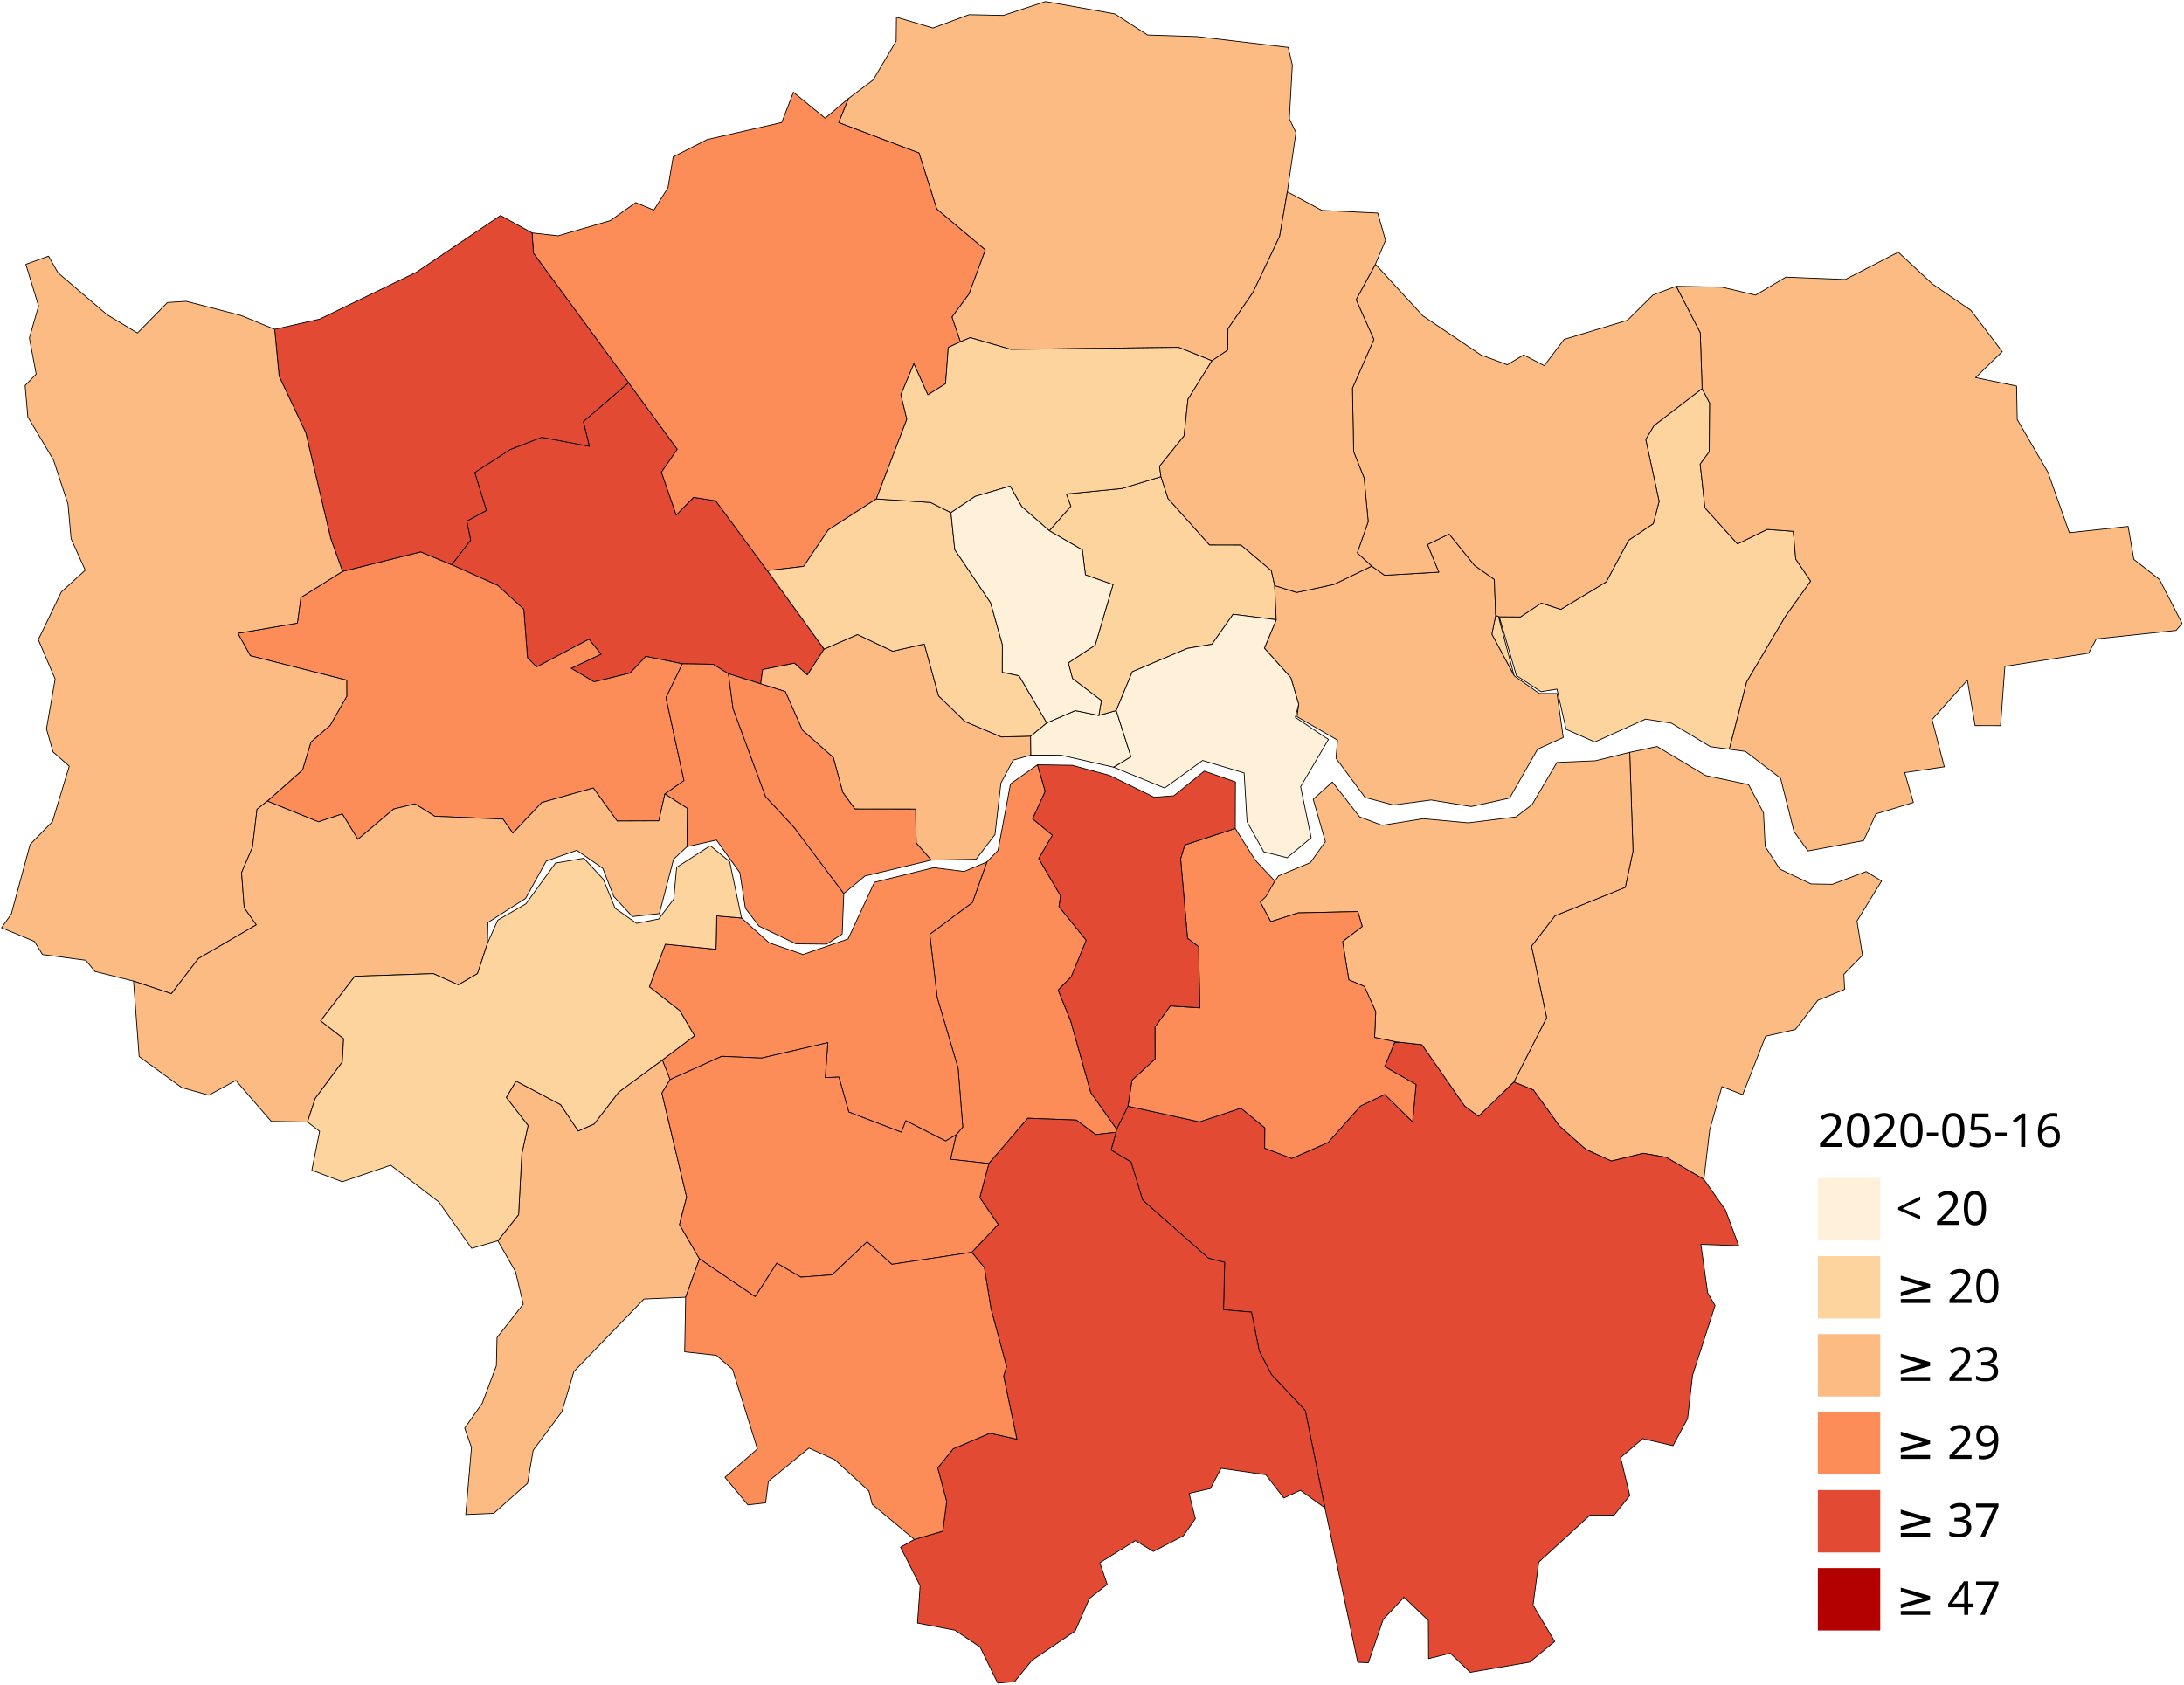
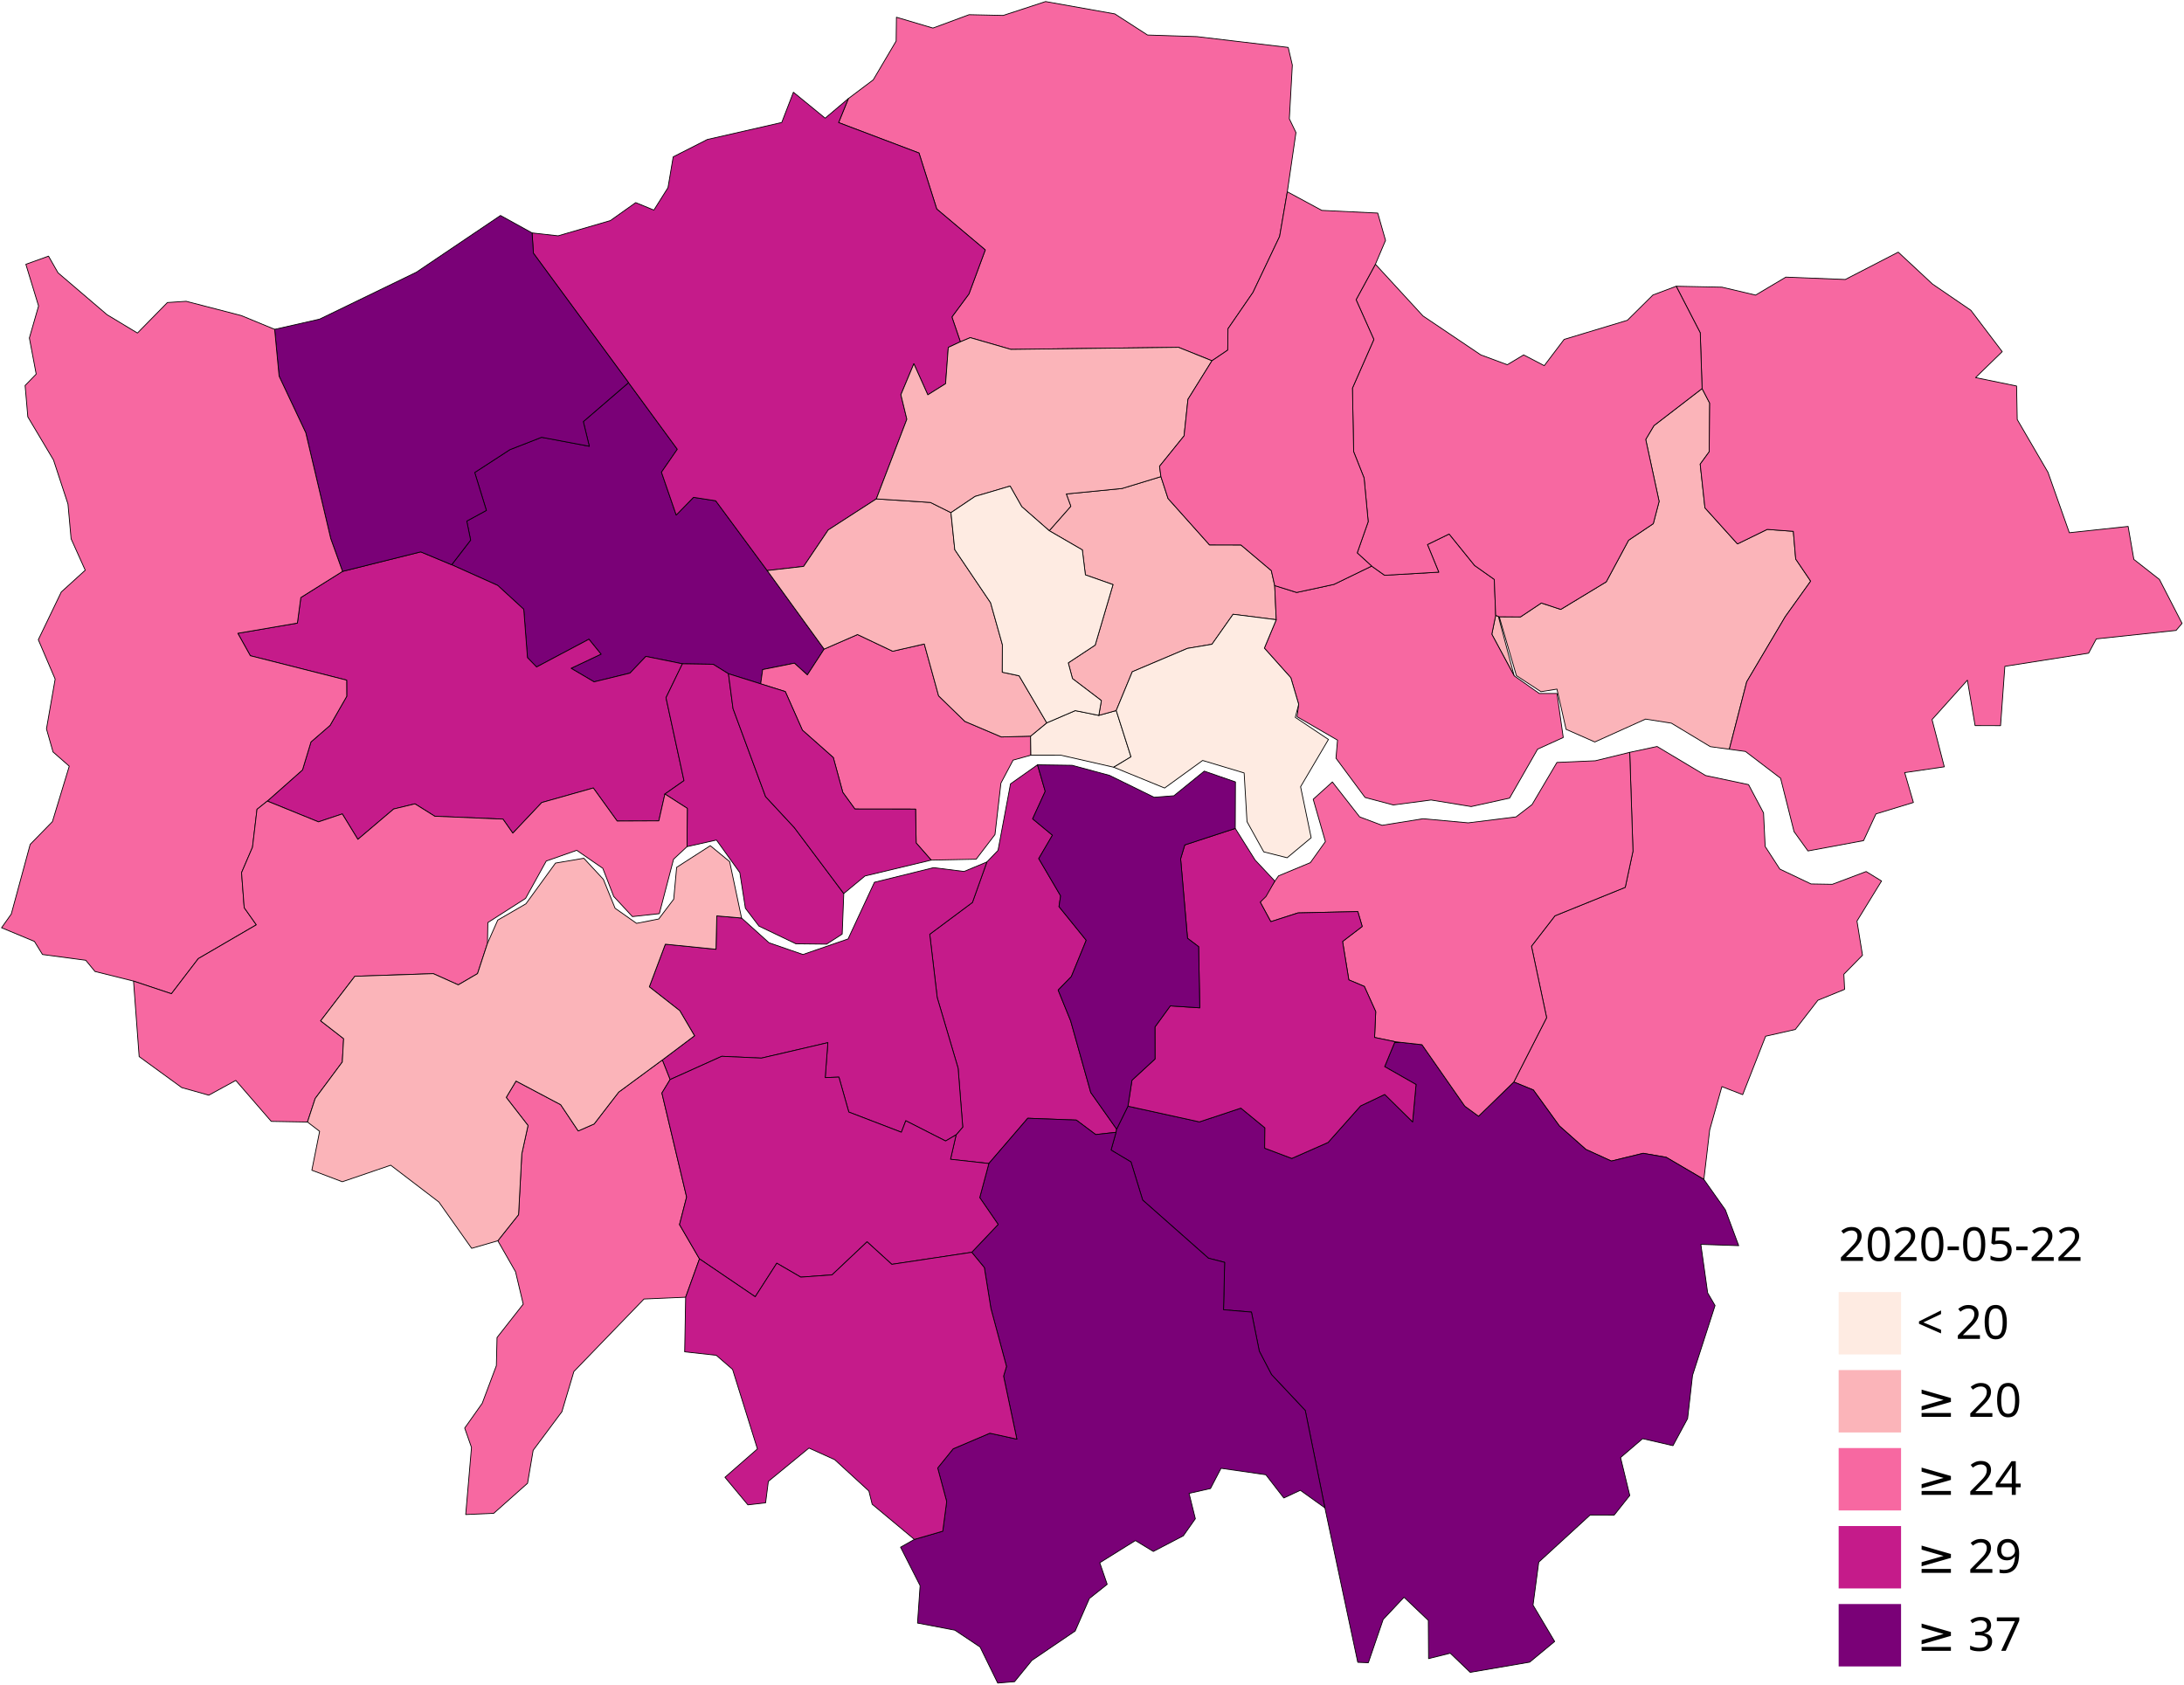
<svg xmlns="http://www.w3.org/2000/svg" version="1.1" baseProfile="tiny" width="1400" height="1080" stroke-linecap="round" stroke-linejoin="round">
-   <g id="g1003" transform="translate(1145.275,-14.7215)">
-     <g id="g979">
-       <path fill="#fdd49e" d="M20 820H60V860H20z" />
-       <path fill="#fdbb84" d="M20 870H60V910H20z" />
-       <path fill="#fc8d59" d="M20 920H60V960H20z" />
-       <path fill="#e34a33" d="M20 970H60V1010H20z" />
-       <path fill="#fef0d9" d="M20 770H60V810H20z" />
-       <path fill="#b30000" d="M20 1020H60V1060H20z" />
+   <g id="g1003" transform="translate(1378.626,-817.6673)">
+     <g id="Text" font-size="30" font-family="Verdana" fill="#000">
+       <text x="-200" y="1626">
+         <tspan x="-200" y="1626">2020-05-22</tspan>
+       </text>
+       <text x="-150" y="1676">
+         <tspan x="-150" y="1676">&lt; 20</tspan>
+       </text>
+       <text x="-150" y="1726">
+         <tspan x="-150" y="1726">≥ 20</tspan>
+       </text>
+       <text x="-150" y="1776">
+         <tspan x="-150" y="1776">≥ 24</tspan>
+       </text>
+       <text x="-150" y="1826">
+         <tspan x="-150" y="1826">≥ 29</tspan>
+       </text>
+       <text x="-150" y="1876">
+         <tspan x="-150" y="1876">≥ 37</tspan>
+       </text>
    </g>
-     <g id="g971" font-size="30px" font-family="Verdana" fill="#000">
-       <text id="text907" y="1050" x="70" xml:space="preserve">
-         <tspan y="1050" x="70" id="tspan905">≥ 47</tspan>
-       </text>
-       <text xml:space="preserve" x="70" y="1000" id="text921">
-         <tspan id="tspan919" x="70" y="1000">≥ 37</tspan>
-       </text>
-       <text id="text925" y="950" x="70" xml:space="preserve">
-         <tspan y="950" x="70" id="tspan923">≥ 29</tspan>
-       </text>
-       <text xml:space="preserve" x="70" y="900" id="text929">
-         <tspan id="tspan927" x="70" y="900">≥ 23</tspan>
-       </text>
-       <text id="text933" y="850" x="70" xml:space="preserve">
-         <tspan y="850" x="70" id="tspan931">≥ 20</tspan>
-       </text>
-       <text xml:space="preserve" x="70" y="800" id="text937">
-         <tspan id="tspan935" x="70" y="800">&lt; 20</tspan>
-       </text>
-       <text id="text941" y="750" x="20" xml:space="preserve">
-         <tspan y="750" x="20" id="tspan939">2020-05-16</tspan>
-       </text>
+     <g id="legend-boxes">
+       <path d="m -200 1646 h 40 v 40 h -40 z" fill="#feebe2" />
+       <path d="m -200 1696 h 40 v 40 h -40 z" fill="#fbb4b9" />
+       <path d="m -200 1746 h 40 v 40 h -40 z" fill="#f768a1" />
+       <path d="m -200 1796 h 40 v 40 h -40 z" fill="#c51b8a" />
+       <path d="m -200 1846 h 40 v 40 h -40 z" fill="#7a0177" />
    </g>
  </g>
  <g id="layer" stroke="#000" stroke-width=".5">
-     <path d="M 491.81 365.79 528.29 416.136 517.533 432.682 509.221 425.157 488.88 429.254 487.62 438.405 466.952 431.947 457.142 425.863 437.446 425.555 414.047 420.808 403.812 431.519 380.834 437.13 366.072 428.443 385.276 419.377 377.509 409.805 343.963 427.603 338.123 421.616 335.737 390.626 319.032 375.298 289.531 362.062 301.685 346.267 299.207 334.068 311.785 327.224 304.3 302.916 326.829 288.28 347.182 280.336 377.752 286.089 373.92 270.289 402.913 245.319 434.18 288.01 424.021 302.73 433.48 330.185 444.566 318.829 458.771 321.028 491.81 365.79 Z" fill="#e34a33" />
-     <path d="M 825.776 30.396 828.418 41.733 826.499 76.164 830.74 84.978 825.209 122.946 820.27 151.573 803.189 187.472 787.175 210.76 787.002 224.445 776.888 231.286 755.462 222.673 648.056 224.001 621.938 216.465 615.61 219.123 610.189 203.204 621.117 188.444 631.581 160.214 600.476 134.01 589.099 98.097 537.565 78.591 543.829 63.184 559.756 51.196 574.447 26.315 574.636 11.05 598.036 17.991 621.218 9.419 643.082 9.9 670.261 1 714.639 8.915 735.604 22.462 767.295 23.477 825.776 30.396 Z" fill="#fdbb84" />
-     <path d="M 715.804 723.889 715.403 725.912 702.352 727.352 689.937 718.072 658.842 716.886 633.878 745.917 609.306 743.192 612.913 727.499 617.144 722.566 614.169 684.807 600.779 639.551 595.994 598.929 623.345 578.55 632.624 552.592 639.758 545.156 647.763 502.525 665.068 490.301 670.011 507.321 661.949 524.947 674.636 535.457 665.86 550.426 679.868 574.306 678.838 581.212 696.301 602.807 686.761 626.076 678.308 634.734 686.311 654.423 699.214 700.409 715.804 723.889 Z" fill="#fc8d59" />
-     <path d="M 612.913 727.499 606.161 731.478 580.641 718.505 577.797 725.865 544.095 712.921 537.764 690.522 528.981 690.844 530.676 668.433 488.101 678.342 462.686 677.181 429.531 692.109 424.55 679.552 445.197 664.023 435.758 647.946 416.229 632.652 426.499 605.304 458.976 608.564 459.456 587.167 475.362 588.536 492.964 604.388 514.72 611.921 543.643 601.936 560.533 565.616 598.498 556.235 617.973 558.695 632.624 552.592 623.345 578.55 595.994 598.929 600.779 639.551 614.169 684.807 617.144 722.566 612.913 727.499 Z" fill="#fc8d59" />
-     <path d="M 660.636 471.935 660.814 484.134 649.421 487.312 641.61 502.075 637.819 535.003 625.745 550.826 596.93 551.411 587.288 540.425 586.92 518.72 548.025 518.676 540.258 507.989 534.17 485.667 514.353 468.104 503.395 443.366 487.62 438.405 488.88 429.254 509.221 425.157 517.533 432.682 528.29 416.136 549.685 406.805 572.235 417.496 592.496 412.862 601.669 446.097 618.507 462.491 641.934 472.451 660.636 471.935 Z" fill="#fdbb84" />
-     <path d="M 1181.964 624.581 1182.441 634.279 1165.321 641.262 1150.836 659.995 1131.814 664.311 1117.111 701.783 1103.776 696.616 1095.961 724.373 1092.222 756.112 1068.103 741.943 1053.328 739.365 1032.943 744.342 1016.593 736.891 999.597 721.828 982.918 698.788 970.386 693.652 991.424 652.41 981.71 606.594 996.769 587.11 1041.82 568.87 1046.782 545.669 1044.691 482.324 1062.23 478.571 1093.359 497.193 1120.869 503.015 1130.477 521.131 1131.517 542.662 1140.913 557.158 1160.91 566.688 1174.565 566.922 1196.245 558.741 1206.121 564.807 1190.366 590.479 1193.912 612.396 1181.964 624.581 Z" fill="#fdbb84" />
-     <path d="M 704.36 458.633 715.538 455.502 725.001 485.19 713.915 491.857 680.028 484.148 660.814 484.134 660.636 471.935 671.003 463.407 689.238 455.574 704.36 458.633 Z" fill="#fef0d9" />
-     <path d="M 1108.549 480.323 1096.357 478.673 1071.421 463.619 1054.852 461.009 1022.315 475.676 1003.903 467.565 998.043 441.786 987.784 443.427 972.044 433.11 961.067 395.406 974.646 395.516 988.034 386.588 1000.482 390.685 1029.649 373.009 1043.975 346.332 1059.801 335.713 1063.539 321.446 1054.951 281.729 1060.222 272.857 1091.081 249.099 1095.97 258.495 1095.633 289.65 1089.867 297.551 1092.919 325.594 1113.761 348.696 1132.846 339.389 1149.568 340.627 1151.093 358.413 1160.684 372.562 1144.404 395.324 1119.691 437.082 1108.549 480.323 Z M 970.619 433.258 956.297 406.608 958.769 394.503 960.493 395.181 970.619 433.258 Z" fill="#fdd49e" />
-     <path d="M 543.829 63.184 537.565 78.591 589.099 98.097 600.476 134.01 631.581 160.214 621.117 188.444 610.189 203.204 615.61 219.123 607.88 222.714 606.149 245.975 594.75 253.125 585.805 233.184 577.499 253.044 581.319 268.771 561.759 319.832 530.915 339.745 515.158 363.108 491.81 365.79 458.771 321.028 444.566 318.829 433.48 330.185 424.021 302.73 434.18 288.01 402.913 245.319 341.945 162.348 341.069 149.312 357.764 151.183 391.244 141.42 407.511 129.886 419.152 134.68 428.193 120.311 431.539 100.547 453.375 89.436 501.117 78.523 508.592 59.116 528.948 75.758 543.829 63.184 Z" fill="#fc8d59" />
-     <path d="M 970.386 693.652 982.918 698.788 999.597 721.828 1016.593 736.891 1032.943 744.342 1053.328 739.365 1068.103 741.943 1092.222 756.112 1106.006 775.627 1114.558 798.587 1090.296 797.761 1094.656 828.848 1099.4 836.961 1084.957 881.725 1081.807 909.411 1072.425 926.814 1052.965 922.322 1038.828 934.431 1044.733 958.738 1034.733 971.305 1019.309 971.265 986.38 1001.46 982.713 1028.997 996.579 1052.333 980.577 1065.59 942.441 1072.133 929.649 1059.858 915.742 1063.338 915.589 1038.83 900.023 1023.993 886.652 1038.214 877.145 1065.957 870.365 1065.687 849.298 966.685 836.711 904.256 815.059 881.231 807.24 866.223 802.214 841.162 784.322 839.677 785.03 809.276 774.678 806.646 732.478 769.362 724.999 744.919 712.21 737.287 715.403 725.912 715.804 723.889 723.047 709.158 768.855 719.221 795.443 710.409 810.842 723.045 810.688 736.086 828.077 742.643 851.338 732.407 872.14 709.015 887.653 701.626 905.506 719.227 907.721 695.275 887.596 683.819 894.196 667.829 911.519 669.742 938.985 709.152 947.794 715.59 970.386 693.652 Z" fill="#e34a33" />
-     <path d="M 609.592 328.655 612.041 352.384 634.986 386.396 642.554 413.284 642.495 430.959 653.27 433.229 671.003 463.407 660.636 471.935 641.934 472.451 618.507 462.491 601.669 446.097 592.496 412.862 572.235 417.496 549.685 406.805 528.29 416.136 491.81 365.79 515.158 363.108 530.915 339.745 561.759 319.832 596.445 322.114 609.592 328.655 Z" fill="#fdd49e" />
-     <path d="M 715.403 725.912 712.21 737.287 724.999 744.919 732.478 769.362 774.678 806.646 785.03 809.276 784.322 839.677 802.214 841.162 807.24 866.223 815.059 881.231 836.711 904.256 849.298 966.685 833.552 955.418 822.958 960.353 811.438 945.452 782.718 941.312 775.966 954.292 762.223 957.397 766.253 973.65 758.543 984.594 739.314 994.628 727.832 987.64 704.99 1001.864 709.745 1015.7 698.324 1024.787 689.211 1045.629 661.494 1064.445 650.355 1078.11 639.557 1079 628.263 1055.909 612.116 1045.101 588.153 1040.536 589.815 1016.568 577.283 991.894 586.125 986.903 604.324 981.626 606.839 962.617 601.074 941.104 611 928.817 634.544 918.808 651.822 922.611 643.317 882.217 645.181 876.032 635.189 838.805 630.991 812.661 622.896 802.834 639.843 784.96 628.033 767.76 633.878 745.917 658.842 716.886 689.937 718.072 702.352 727.352 715.403 725.912 Z" fill="#e34a33" />
-     <path d="M 289.531 362.062 319.032 375.298 335.737 390.626 338.123 421.616 343.963 427.603 377.509 409.805 385.276 419.377 366.072 428.443 380.834 437.13 403.812 431.519 414.047 420.808 437.446 425.555 426.925 447.283 438.452 500.45 426.222 509.034 422.327 526.249 395.612 526.362 380.327 505.171 347.297 514.493 328.729 534.129 322.419 525.143 278.708 523.294 265.993 515.34 252.341 518.65 229.401 538.116 219.426 521.791 204.163 526.892 171.356 513.568 193.904 493.596 199.338 475.656 211.598 465.017 222.264 446.424 222.229 436.051 160.463 420.383 152.443 406.002 190.633 399.456 192.834 383.072 219.571 366.314 269.698 353.798 289.531 362.062 Z" fill="#fc8d59" />
-     <path d="M 970.386 693.652 947.794 715.59 938.985 709.152 911.519 669.742 894.196 667.829 881.146 665.091 881.884 648.547 874.571 632.38 864.634 628.188 860.626 603.566 873.214 593.946 870.382 584.4 832.061 585.259 814.616 590.874 807.83 578.35 819.572 561.513 839.979 553.028 849.609 539.531 841.799 512.4 854.082 501.307 871.568 523.7 885.949 529.107 912.242 524.878 941.171 527.522 971.823 523.709 982.09 515.805 998.031 488.798 1022.642 487.725 1044.691 482.324 1046.782 545.669 1041.82 568.87 996.769 587.11 981.71 606.594 991.424 652.41 970.386 693.652 Z" fill="#fdbb84" />
-     <path d="M 817.114 375.419 818.101 397.297 790.445 393.805 776.901 413.022 761.128 415.696 725.822 430.657 715.538 455.502 704.36 458.633 706.008 449.136 687.481 435.041 684.783 424.949 702.042 413.568 713.463 374.786 695.77 368.556 693.802 352.539 672.595 340.249 686.407 324.568 683.518 316.67 719.228 313.166 744.185 305.561 748.747 319.583 775.324 349.326 795.47 349.37 814.955 365.826 817.114 375.419 Z" fill="#fdd49e" />
-     <path d="M 466.952 431.947 469.89 454.254 490.76 510.712 509.159 530.537 540.883 572.85 539.867 598.842 529.88 605.284 510.212 605.077 486.525 593.729 477.809 582.267 474.264 559.473 459.27 538.531 440.397 542.78 440.576 518.234 426.222 509.034 438.452 500.45 426.925 447.283 437.446 425.555 457.142 425.863 466.952 431.947 Z" fill="#fc8d59" />
-     <path d="M 776.888 231.286 761.517 255.977 759.017 279.442 743.299 298.927 744.185 305.561 719.228 313.166 683.518 316.67 686.407 324.568 672.595 340.249 654.946 324.779 647.496 311.626 625.008 318.269 609.592 328.655 596.445 322.114 561.759 319.832 581.319 268.771 577.499 253.044 585.805 233.184 594.75 253.125 606.149 245.975 607.88 222.714 615.61 219.123 621.938 216.465 648.056 224.001 755.462 222.673 776.888 231.286 Z" fill="#fdd49e" />
-     <path d="M 341.069 149.312 341.945 162.348 402.913 245.319 373.92 270.289 377.752 286.089 347.182 280.336 326.829 288.28 304.3 302.916 311.785 327.224 299.207 334.068 301.685 346.267 289.531 362.062 269.698 353.798 219.571 366.314 211.994 345.232 196.003 277.432 178.895 241.135 176.058 211.138 204.865 204.592 266.901 174.513 320.833 138.141 341.069 149.312 Z" fill="#e34a33" />
-     <path d="M 1364.18 337.481 1367.848 358.616 1384.264 371.487 1398.753 399.635 1394.921 404.155 1343.777 409.591 1338.86 418.747 1285.164 427.184 1282.405 465.213 1266.087 465.17 1261.147 436.057 1238.486 461.312 1246.344 491.594 1220.957 495.313 1226.537 514.47 1202.548 521.779 1194.589 538.919 1158.953 545.542 1150.028 533.14 1141.407 498.94 1118.868 481.745 1108.549 480.323 1119.691 437.082 1144.404 395.324 1160.684 372.562 1151.093 358.413 1149.568 340.627 1132.846 339.389 1113.761 348.696 1092.919 325.594 1089.867 297.551 1095.633 289.65 1095.97 258.495 1091.081 249.099 1089.903 213.381 1074.476 183.509 1103.849 184.109 1125.37 189.183 1144.774 177.666 1182.886 179.169 1216.809 161.649 1238.785 182.105 1263.379 198.928 1283.478 225.442 1266.385 242.072 1292.678 247.471 1293.096 268.958 1312.808 302.789 1326.493 341.528 1364.18 337.481 Z" fill="#fdbb84" />
-     <path d="M 176.058 211.138 178.895 241.135 196.003 277.432 211.994 345.232 219.571 366.314 192.834 383.072 190.633 399.456 152.443 406.002 160.463 420.383 222.229 436.051 222.264 446.424 211.598 465.017 199.338 475.656 193.904 493.596 171.356 513.568 164.751 518.84 161.857 543.143 154.849 559.447 156.543 581.904 164.314 592.889 127.125 614.544 109.885 637.073 85.6 628.966 60.88 622.801 54.981 615.614 27.244 611.927 22.068 603.541 1 594.765 7.229 585.98 19.346 541.332 33.603 526.732 44.394 491.194 33.998 482.07 29.784 467.293 35.35 435.355 24.553 410.119 39.284 379.51 54.639 365.554 45.586 345.435 43.567 323.114 34.305 294.916 17.838 267.261 16.093 247.132 23.2 239.823 18.827 216.674 24.721 196.164 16.571 169.444 31.105 164.21 37.199 174.897 68.602 201.738 88.11 213.509 107.302 193.949 119.341 193.156 154.683 202.31 176.058 211.138 Z" fill="#fdbb84" />
-     <path d="M 426.222 509.034 440.576 518.234 440.397 542.78 431.772 550.837 422.656 585.729 405.389 587.62 393.411 574.697 386.417 556.672 369.701 545.126 350.165 551.996 336.919 575.944 312.731 591.436 312.473 604.794 306.117 624.182 293.756 631.385 277.768 624.206 227.456 625.891 205.549 654.449 220.277 665.884 219.424 680.845 202.042 704.241 197.102 719.315 173.873 718.906 151.146 692.652 133.822 702.116 116.51 697.255 89.198 677.373 85.6 628.966 109.885 637.073 127.125 614.544 164.314 592.889 156.543 581.904 154.849 559.447 161.857 543.143 164.751 518.84 171.356 513.568 204.163 526.892 219.426 521.791 229.401 538.116 252.341 518.65 265.993 515.34 278.708 523.294 322.419 525.143 328.729 534.129 347.297 514.493 380.327 505.171 395.612 526.362 422.327 526.249 426.222 509.034 Z" fill="#fdbb84" />
-     <path d="M 672.595 340.249 693.802 352.539 695.77 368.556 713.463 374.786 702.042 413.568 684.783 424.949 687.481 435.041 706.008 449.136 704.36 458.633 689.238 455.574 671.003 463.407 653.27 433.229 642.495 430.959 642.554 413.284 634.986 386.396 612.041 352.384 609.592 328.655 625.008 318.269 647.496 311.626 654.946 324.779 672.595 340.249 Z" fill="#fef0d9" />
-     <path d="M 487.62 438.405 503.395 443.366 514.353 468.104 534.17 485.667 540.258 507.989 548.025 518.676 586.92 518.72 587.288 540.425 596.93 551.411 554.479 561.591 540.883 572.85 509.159 530.537 490.76 510.712 469.89 454.254 466.952 431.947 487.62 438.405 Z" fill="#fc8d59" />
-     <path d="M 429.531 692.109 424.289 700.742 440.132 767.399 435.592 785.059 448.379 807.056 439.518 831.638 412.812 832.79 367.86 879.286 360.191 905.039 341.769 929.78 338.177 950.9 316.485 970.189 298.538 970.966 302.238 927.937 297.885 915.528 309.122 899.632 318.181 875.505 318.605 857.485 335.402 836.069 330.471 815.302 319.12 795.44 332.418 778.696 334.478 739.763 338.479 721.552 324.508 703.551 330.79 693.05 359.401 708.195 370.653 725.041 380.859 720.567 396.595 700.142 424.55 679.552 429.531 692.109 Z" fill="#fdbb84" />
-     <path d="M 804.578 551.373 817.211 564.843 811.615 574.606 811.437 574.841 807.83 578.35 814.616 590.874 832.061 585.259 870.382 584.4 873.214 593.946 860.626 603.566 864.634 628.188 874.571 632.38 881.884 648.547 881.146 665.091 894.196 667.829 887.596 683.819 907.721 695.275 905.506 719.227 887.653 701.626 872.14 709.015 851.338 732.407 828.077 742.643 810.688 736.086 810.842 723.045 795.443 710.409 768.855 719.221 723.047 709.158 725.619 692.526 740.41 678.895 740.365 658.37 750.179 644.874 769.085 646.112 768.364 606.93 761.236 601.532 756.811 550.57 759.465 541.682 791.831 531.101 804.578 551.373 Z" fill="#fc8d59" />
-     <path d="M 612.913 727.499 609.306 743.192 633.878 745.917 628.033 767.76 639.843 784.96 622.896 802.834 571.679 810.551 555.811 796.108 533.37 817.304 513.332 818.764 497.943 809.822 484.119 831.333 448.379 807.056 435.592 785.059 440.132 767.399 424.289 700.742 429.531 692.109 462.686 677.181 488.101 678.342 530.676 668.433 528.981 690.844 537.764 690.522 544.095 712.921 577.797 725.865 580.641 718.505 606.161 731.478 612.913 727.499 Z" fill="#fc8d59" />
-     <path d="M 958.769 394.503 956.297 406.608 970.619 433.258 986.72 444.584 998.073 444.572 1002.082 472.821 985.652 480.272 967.678 511.663 943.071 517.074 917.375 512.869 893.13 516.055 875.033 511.24 856.399 486.084 857.392 474.493 831.448 459.499 832.49 451.551 827.45 434.493 810.481 415.524 818.101 397.297 817.114 375.419 831.183 379.816 855.061 374.658 879.263 362.918 887.548 368.794 922.275 366.793 915.031 349.105 928.932 342.34 945.231 362.508 957.89 371.464 958.769 394.503 Z" fill="#fdbb84" />
-     <path d="M 881.673 169.389 912.151 202.542 949.187 227.493 966.194 233.822 976.695 227.526 989.909 234.411 1002.651 217.577 1043.198 205.328 1059.569 189.118 1074.476 183.509 1089.903 213.381 1091.081 249.099 1060.222 272.857 1054.951 281.729 1063.539 321.446 1059.801 335.713 1043.975 346.332 1029.649 373.009 1000.482 390.685 988.034 386.588 974.646 395.516 961.067 395.406 960.493 395.181 958.769 394.503 957.89 371.464 945.231 362.508 928.932 342.34 915.031 349.105 922.275 366.793 887.548 368.794 879.263 362.918 870.006 354.468 877.051 334.427 874.413 306.44 867.712 289.562 866.945 248.842 880.675 217.638 869.282 192.151 881.673 169.389 Z" fill="#fdbb84" />
-     <path d="M 475.362 588.536 459.456 587.167 458.976 608.564 426.499 605.304 416.229 632.652 435.758 647.946 445.197 664.023 424.55 679.552 396.595 700.142 380.859 720.567 370.653 725.041 359.401 708.195 330.79 693.05 324.508 703.551 338.479 721.552 334.478 739.763 332.418 778.696 319.12 795.44 302.352 800.298 281.327 770.611 250.458 747.007 219.422 757.609 199.906 750.219 204.89 725.281 197.102 719.315 202.042 704.241 219.424 680.845 220.277 665.884 205.549 654.449 227.456 625.891 277.768 624.206 293.756 631.385 306.117 624.182 312.473 604.794 319.072 589.883 337.132 579.422 356.093 553.316 374.242 550.222 386.771 563.734 394.285 582.272 408.042 591.948 422.255 589.161 431.875 576.446 433.743 556.045 455.309 542.168 467.725 552.387 475.362 588.536 Z" fill="#fdd49e" />
-     <path d="M 791.831 531.101 759.465 541.682 756.811 550.57 761.236 601.532 768.364 606.93 769.085 646.112 750.179 644.874 740.365 658.37 740.41 678.895 725.619 692.526 723.047 709.158 715.804 723.889 699.214 700.409 686.311 654.423 678.308 634.734 686.761 626.076 696.301 602.807 678.838 581.212 679.868 574.306 665.86 550.426 674.636 535.457 661.949 524.947 670.011 507.321 665.068 490.301 687.25 490.621 711.241 497.091 739.851 511.13 752.482 510.151 771.968 494.348 791.948 501.279 791.831 531.101 Z" fill="#e34a33" />
-     <path d="M 622.896 802.834 630.991 812.661 635.189 838.805 645.181 876.032 643.317 882.217 651.822 922.611 634.544 918.808 611 928.817 601.074 941.104 606.839 962.617 604.324 981.626 586.125 986.903 559.085 964.352 556.972 955.871 535.071 935.793 518.566 928.332 492.533 949.693 490.769 963.457 479.424 964.75 464.711 947.089 485.519 928.883 469.601 877.927 459.132 868.861 438.896 866.643 439.518 831.638 448.379 807.056 484.119 831.333 497.943 809.822 513.332 818.764 533.37 817.304 555.811 796.108 571.679 810.551 622.896 802.834 Z" fill="#fc8d59" />
-     <path d="M 818.101 397.297 810.481 415.524 827.45 434.493 832.49 451.551 830.319 459.904 851.565 474.069 833.712 504.371 840.5 537.056 825.077 549.903 810.101 546.115 799.364 526.754 797.525 495.537 770.921 487.526 746.549 505.197 713.915 491.857 725.001 485.19 715.538 455.502 725.822 430.657 761.128 415.696 776.901 413.022 790.445 393.805 818.101 397.297 Z" fill="#fef0d9" />
-     <path d="M 881.673 169.389 869.282 192.151 880.675 217.638 866.945 248.842 867.712 289.562 874.413 306.44 877.051 334.427 870.006 354.468 879.263 362.918 855.061 374.658 831.183 379.816 817.114 375.419 814.955 365.826 795.47 349.37 775.324 349.326 748.747 319.583 744.185 305.561 743.299 298.927 759.017 279.442 761.517 255.977 776.888 231.286 787.002 224.445 787.175 210.76 803.189 187.472 820.27 151.573 825.209 122.946 847.29 134.872 883.165 136.6 888.167 154.087 881.673 169.389 Z" fill="#fdbb84" />
+     <path d="M 491.81 365.79 528.29 416.136 517.533 432.682 509.221 425.157 488.88 429.254 487.62 438.405 466.952 431.947 457.142 425.863 437.446 425.555 414.047 420.808 403.812 431.519 380.834 437.13 366.072 428.443 385.276 419.377 377.509 409.805 343.963 427.603 338.123 421.616 335.737 390.626 319.032 375.298 289.531 362.062 301.685 346.267 299.207 334.068 311.785 327.224 304.3 302.916 326.829 288.28 347.182 280.336 377.752 286.089 373.92 270.289 402.913 245.319 434.18 288.01 424.021 302.73 433.48 330.185 444.566 318.829 458.771 321.028 491.81 365.79 Z" fill="#7a0177" />
+     <path d="M 825.776 30.396 828.418 41.733 826.499 76.164 830.74 84.978 825.209 122.946 820.27 151.573 803.189 187.472 787.175 210.76 787.002 224.445 776.888 231.286 755.462 222.673 648.056 224.001 621.938 216.465 615.61 219.123 610.189 203.204 621.117 188.444 631.581 160.214 600.476 134.01 589.099 98.097 537.565 78.591 543.829 63.184 559.756 51.196 574.447 26.315 574.636 11.05 598.036 17.991 621.218 9.419 643.082 9.9 670.261 1 714.639 8.915 735.604 22.462 767.295 23.477 825.776 30.396 Z" fill="#f768a1" />
+     <path d="M 715.804 723.889 715.403 725.912 702.352 727.352 689.937 718.072 658.842 716.886 633.878 745.917 609.306 743.192 612.913 727.499 617.144 722.566 614.169 684.807 600.779 639.551 595.994 598.929 623.345 578.55 632.624 552.592 639.758 545.156 647.763 502.525 665.068 490.301 670.011 507.321 661.949 524.947 674.636 535.457 665.86 550.426 679.868 574.306 678.838 581.212 696.301 602.807 686.761 626.076 678.308 634.734 686.311 654.423 699.214 700.409 715.804 723.889 Z" fill="#c51b8a" />
+     <path d="M 612.913 727.499 606.161 731.478 580.641 718.505 577.797 725.865 544.095 712.921 537.764 690.522 528.981 690.844 530.676 668.433 488.101 678.342 462.686 677.181 429.531 692.109 424.55 679.552 445.197 664.023 435.758 647.946 416.229 632.652 426.499 605.304 458.976 608.564 459.456 587.167 475.362 588.536 492.964 604.388 514.72 611.921 543.643 601.936 560.533 565.616 598.498 556.235 617.973 558.695 632.624 552.592 623.345 578.55 595.994 598.929 600.779 639.551 614.169 684.807 617.144 722.566 612.913 727.499 Z" fill="#c51b8a" />
+     <path d="M 660.636 471.935 660.814 484.134 649.421 487.312 641.61 502.075 637.819 535.003 625.745 550.826 596.93 551.411 587.288 540.425 586.92 518.72 548.025 518.676 540.258 507.989 534.17 485.667 514.353 468.104 503.395 443.366 487.62 438.405 488.88 429.254 509.221 425.157 517.533 432.682 528.29 416.136 549.685 406.805 572.235 417.496 592.496 412.862 601.669 446.097 618.507 462.491 641.934 472.451 660.636 471.935 Z" fill="#f768a1" />
+     <path d="M 1181.964 624.581 1182.441 634.279 1165.321 641.262 1150.836 659.995 1131.814 664.311 1117.111 701.783 1103.776 696.616 1095.961 724.373 1092.222 756.112 1068.103 741.943 1053.328 739.365 1032.943 744.342 1016.593 736.891 999.597 721.828 982.918 698.788 970.386 693.652 991.424 652.41 981.71 606.594 996.769 587.11 1041.82 568.87 1046.782 545.669 1044.691 482.324 1062.23 478.571 1093.359 497.193 1120.869 503.015 1130.477 521.131 1131.517 542.662 1140.913 557.158 1160.91 566.688 1174.565 566.922 1196.245 558.741 1206.121 564.807 1190.366 590.479 1193.912 612.396 1181.964 624.581 Z" fill="#f768a1" />
+     <path d="M 704.36 458.633 715.538 455.502 725.001 485.19 713.915 491.857 680.028 484.148 660.814 484.134 660.636 471.935 671.003 463.407 689.238 455.574 704.36 458.633 Z" fill="#feebe2" />
+     <path d="M 1108.549 480.323 1096.357 478.673 1071.421 463.619 1054.852 461.009 1022.315 475.676 1003.903 467.565 998.043 441.786 987.784 443.427 972.044 433.11 961.067 395.406 974.646 395.516 988.034 386.588 1000.482 390.685 1029.649 373.009 1043.975 346.332 1059.801 335.713 1063.539 321.446 1054.951 281.729 1060.222 272.857 1091.081 249.099 1095.97 258.495 1095.633 289.65 1089.867 297.551 1092.919 325.594 1113.761 348.696 1132.846 339.389 1149.568 340.627 1151.093 358.413 1160.684 372.562 1144.404 395.324 1119.691 437.082 1108.549 480.323 Z M 970.619 433.258 956.297 406.608 958.769 394.503 960.493 395.181 970.619 433.258 Z" fill="#fbb4b9" />
+     <path d="M 543.829 63.184 537.565 78.591 589.099 98.097 600.476 134.01 631.581 160.214 621.117 188.444 610.189 203.204 615.61 219.123 607.88 222.714 606.149 245.975 594.75 253.125 585.805 233.184 577.499 253.044 581.319 268.771 561.759 319.832 530.915 339.745 515.158 363.108 491.81 365.79 458.771 321.028 444.566 318.829 433.48 330.185 424.021 302.73 434.18 288.01 402.913 245.319 341.945 162.348 341.069 149.312 357.764 151.183 391.244 141.42 407.511 129.886 419.152 134.68 428.193 120.311 431.539 100.547 453.375 89.436 501.117 78.523 508.592 59.116 528.948 75.758 543.829 63.184 Z" fill="#c51b8a" />
+     <path d="M 970.386 693.652 982.918 698.788 999.597 721.828 1016.593 736.891 1032.943 744.342 1053.328 739.365 1068.103 741.943 1092.222 756.112 1106.006 775.627 1114.558 798.587 1090.296 797.761 1094.656 828.848 1099.4 836.961 1084.957 881.725 1081.807 909.411 1072.425 926.814 1052.965 922.322 1038.828 934.431 1044.733 958.738 1034.733 971.305 1019.309 971.265 986.38 1001.46 982.713 1028.997 996.579 1052.333 980.577 1065.59 942.441 1072.133 929.649 1059.858 915.742 1063.338 915.589 1038.83 900.023 1023.993 886.652 1038.214 877.145 1065.957 870.365 1065.687 849.298 966.685 836.711 904.256 815.059 881.231 807.24 866.223 802.214 841.162 784.322 839.677 785.03 809.276 774.678 806.646 732.478 769.362 724.999 744.919 712.21 737.287 715.403 725.912 715.804 723.889 723.047 709.158 768.855 719.221 795.443 710.409 810.842 723.045 810.688 736.086 828.077 742.643 851.338 732.407 872.14 709.015 887.653 701.626 905.506 719.227 907.721 695.275 887.596 683.819 894.196 667.829 911.519 669.742 938.985 709.152 947.794 715.59 970.386 693.652 Z" fill="#7a0177" />
+     <path d="M 609.592 328.655 612.041 352.384 634.986 386.396 642.554 413.284 642.495 430.959 653.27 433.229 671.003 463.407 660.636 471.935 641.934 472.451 618.507 462.491 601.669 446.097 592.496 412.862 572.235 417.496 549.685 406.805 528.29 416.136 491.81 365.79 515.158 363.108 530.915 339.745 561.759 319.832 596.445 322.114 609.592 328.655 Z" fill="#fbb4b9" />
+     <path d="M 715.403 725.912 712.21 737.287 724.999 744.919 732.478 769.362 774.678 806.646 785.03 809.276 784.322 839.677 802.214 841.162 807.24 866.223 815.059 881.231 836.711 904.256 849.298 966.685 833.552 955.418 822.958 960.353 811.438 945.452 782.718 941.312 775.966 954.292 762.223 957.397 766.253 973.65 758.543 984.594 739.314 994.628 727.832 987.64 704.99 1001.864 709.745 1015.7 698.324 1024.787 689.211 1045.629 661.494 1064.445 650.355 1078.11 639.557 1079 628.263 1055.909 612.116 1045.101 588.153 1040.536 589.815 1016.568 577.283 991.894 586.125 986.903 604.324 981.626 606.839 962.617 601.074 941.104 611 928.817 634.544 918.808 651.822 922.611 643.317 882.217 645.181 876.032 635.189 838.805 630.991 812.661 622.896 802.834 639.843 784.96 628.033 767.76 633.878 745.917 658.842 716.886 689.937 718.072 702.352 727.352 715.403 725.912 Z" fill="#7a0177" />
+     <path d="M 289.531 362.062 319.032 375.298 335.737 390.626 338.123 421.616 343.963 427.603 377.509 409.805 385.276 419.377 366.072 428.443 380.834 437.13 403.812 431.519 414.047 420.808 437.446 425.555 426.925 447.283 438.452 500.45 426.222 509.034 422.327 526.249 395.612 526.362 380.327 505.171 347.297 514.493 328.729 534.129 322.419 525.143 278.708 523.294 265.993 515.34 252.341 518.65 229.401 538.116 219.426 521.791 204.163 526.892 171.356 513.568 193.904 493.596 199.338 475.656 211.598 465.017 222.264 446.424 222.229 436.051 160.463 420.383 152.443 406.002 190.633 399.456 192.834 383.072 219.571 366.314 269.698 353.798 289.531 362.062 Z" fill="#c51b8a" />
+     <path d="M 970.386 693.652 947.794 715.59 938.985 709.152 911.519 669.742 894.196 667.829 881.146 665.091 881.884 648.547 874.571 632.38 864.634 628.188 860.626 603.566 873.214 593.946 870.382 584.4 832.061 585.259 814.616 590.874 807.83 578.35 819.572 561.513 839.979 553.028 849.609 539.531 841.799 512.4 854.082 501.307 871.568 523.7 885.949 529.107 912.242 524.878 941.171 527.522 971.823 523.709 982.09 515.805 998.031 488.798 1022.642 487.725 1044.691 482.324 1046.782 545.669 1041.82 568.87 996.769 587.11 981.71 606.594 991.424 652.41 970.386 693.652 Z" fill="#f768a1" />
+     <path d="M 817.114 375.419 818.101 397.297 790.445 393.805 776.901 413.022 761.128 415.696 725.822 430.657 715.538 455.502 704.36 458.633 706.008 449.136 687.481 435.041 684.783 424.949 702.042 413.568 713.463 374.786 695.77 368.556 693.802 352.539 672.595 340.249 686.407 324.568 683.518 316.67 719.228 313.166 744.185 305.561 748.747 319.583 775.324 349.326 795.47 349.37 814.955 365.826 817.114 375.419 Z" fill="#fbb4b9" />
+     <path d="M 466.952 431.947 469.89 454.254 490.76 510.712 509.159 530.537 540.883 572.85 539.867 598.842 529.88 605.284 510.212 605.077 486.525 593.729 477.809 582.267 474.264 559.473 459.27 538.531 440.397 542.78 440.576 518.234 426.222 509.034 438.452 500.45 426.925 447.283 437.446 425.555 457.142 425.863 466.952 431.947 Z" fill="#c51b8a" />
+     <path d="M 776.888 231.286 761.517 255.977 759.017 279.442 743.299 298.927 744.185 305.561 719.228 313.166 683.518 316.67 686.407 324.568 672.595 340.249 654.946 324.779 647.496 311.626 625.008 318.269 609.592 328.655 596.445 322.114 561.759 319.832 581.319 268.771 577.499 253.044 585.805 233.184 594.75 253.125 606.149 245.975 607.88 222.714 615.61 219.123 621.938 216.465 648.056 224.001 755.462 222.673 776.888 231.286 Z" fill="#fbb4b9" />
+     <path d="M 341.069 149.312 341.945 162.348 402.913 245.319 373.92 270.289 377.752 286.089 347.182 280.336 326.829 288.28 304.3 302.916 311.785 327.224 299.207 334.068 301.685 346.267 289.531 362.062 269.698 353.798 219.571 366.314 211.994 345.232 196.003 277.432 178.895 241.135 176.058 211.138 204.865 204.592 266.901 174.513 320.833 138.141 341.069 149.312 Z" fill="#7a0177" />
+     <path d="M 1364.18 337.481 1367.848 358.616 1384.264 371.487 1398.753 399.635 1394.921 404.155 1343.777 409.591 1338.86 418.747 1285.164 427.184 1282.405 465.213 1266.087 465.17 1261.147 436.057 1238.486 461.312 1246.344 491.594 1220.957 495.313 1226.537 514.47 1202.548 521.779 1194.589 538.919 1158.953 545.542 1150.028 533.14 1141.407 498.94 1118.868 481.745 1108.549 480.323 1119.691 437.082 1144.404 395.324 1160.684 372.562 1151.093 358.413 1149.568 340.627 1132.846 339.389 1113.761 348.696 1092.919 325.594 1089.867 297.551 1095.633 289.65 1095.97 258.495 1091.081 249.099 1089.903 213.381 1074.476 183.509 1103.849 184.109 1125.37 189.183 1144.774 177.666 1182.886 179.169 1216.809 161.649 1238.785 182.105 1263.379 198.928 1283.478 225.442 1266.385 242.072 1292.678 247.471 1293.096 268.958 1312.808 302.789 1326.493 341.528 1364.18 337.481 Z" fill="#f768a1" />
+     <path d="M 176.058 211.138 178.895 241.135 196.003 277.432 211.994 345.232 219.571 366.314 192.834 383.072 190.633 399.456 152.443 406.002 160.463 420.383 222.229 436.051 222.264 446.424 211.598 465.017 199.338 475.656 193.904 493.596 171.356 513.568 164.751 518.84 161.857 543.143 154.849 559.447 156.543 581.904 164.314 592.889 127.125 614.544 109.885 637.073 85.6 628.966 60.88 622.801 54.981 615.614 27.244 611.927 22.068 603.541 1 594.765 7.229 585.98 19.346 541.332 33.603 526.732 44.394 491.194 33.998 482.07 29.784 467.293 35.35 435.355 24.553 410.119 39.284 379.51 54.639 365.554 45.586 345.435 43.567 323.114 34.305 294.916 17.838 267.261 16.093 247.132 23.2 239.823 18.827 216.674 24.721 196.164 16.571 169.444 31.105 164.21 37.199 174.897 68.602 201.738 88.11 213.509 107.302 193.949 119.341 193.156 154.683 202.31 176.058 211.138 Z" fill="#f768a1" />
+     <path d="M 426.222 509.034 440.576 518.234 440.397 542.78 431.772 550.837 422.656 585.729 405.389 587.62 393.411 574.697 386.417 556.672 369.701 545.126 350.165 551.996 336.919 575.944 312.731 591.436 312.473 604.794 306.117 624.182 293.756 631.385 277.768 624.206 227.456 625.891 205.549 654.449 220.277 665.884 219.424 680.845 202.042 704.241 197.102 719.315 173.873 718.906 151.146 692.652 133.822 702.116 116.51 697.255 89.198 677.373 85.6 628.966 109.885 637.073 127.125 614.544 164.314 592.889 156.543 581.904 154.849 559.447 161.857 543.143 164.751 518.84 171.356 513.568 204.163 526.892 219.426 521.791 229.401 538.116 252.341 518.65 265.993 515.34 278.708 523.294 322.419 525.143 328.729 534.129 347.297 514.493 380.327 505.171 395.612 526.362 422.327 526.249 426.222 509.034 Z" fill="#f768a1" />
+     <path d="M 672.595 340.249 693.802 352.539 695.77 368.556 713.463 374.786 702.042 413.568 684.783 424.949 687.481 435.041 706.008 449.136 704.36 458.633 689.238 455.574 671.003 463.407 653.27 433.229 642.495 430.959 642.554 413.284 634.986 386.396 612.041 352.384 609.592 328.655 625.008 318.269 647.496 311.626 654.946 324.779 672.595 340.249 Z" fill="#feebe2" />
+     <path d="M 487.62 438.405 503.395 443.366 514.353 468.104 534.17 485.667 540.258 507.989 548.025 518.676 586.92 518.72 587.288 540.425 596.93 551.411 554.479 561.591 540.883 572.85 509.159 530.537 490.76 510.712 469.89 454.254 466.952 431.947 487.62 438.405 Z" fill="#c51b8a" />
+     <path d="M 429.531 692.109 424.289 700.742 440.132 767.399 435.592 785.059 448.379 807.056 439.518 831.638 412.812 832.79 367.86 879.286 360.191 905.039 341.769 929.78 338.177 950.9 316.485 970.189 298.538 970.966 302.238 927.937 297.885 915.528 309.122 899.632 318.181 875.505 318.605 857.485 335.402 836.069 330.471 815.302 319.12 795.44 332.418 778.696 334.478 739.763 338.479 721.552 324.508 703.551 330.79 693.05 359.401 708.195 370.653 725.041 380.859 720.567 396.595 700.142 424.55 679.552 429.531 692.109 Z" fill="#f768a1" />
+     <path d="M 804.578 551.373 817.211 564.843 811.615 574.606 811.437 574.841 807.83 578.35 814.616 590.874 832.061 585.259 870.382 584.4 873.214 593.946 860.626 603.566 864.634 628.188 874.571 632.38 881.884 648.547 881.146 665.091 894.196 667.829 887.596 683.819 907.721 695.275 905.506 719.227 887.653 701.626 872.14 709.015 851.338 732.407 828.077 742.643 810.688 736.086 810.842 723.045 795.443 710.409 768.855 719.221 723.047 709.158 725.619 692.526 740.41 678.895 740.365 658.37 750.179 644.874 769.085 646.112 768.364 606.93 761.236 601.532 756.811 550.57 759.465 541.682 791.831 531.101 804.578 551.373 Z" fill="#c51b8a" />
+     <path d="M 612.913 727.499 609.306 743.192 633.878 745.917 628.033 767.76 639.843 784.96 622.896 802.834 571.679 810.551 555.811 796.108 533.37 817.304 513.332 818.764 497.943 809.822 484.119 831.333 448.379 807.056 435.592 785.059 440.132 767.399 424.289 700.742 429.531 692.109 462.686 677.181 488.101 678.342 530.676 668.433 528.981 690.844 537.764 690.522 544.095 712.921 577.797 725.865 580.641 718.505 606.161 731.478 612.913 727.499 Z" fill="#c51b8a" />
+     <path d="M 958.769 394.503 956.297 406.608 970.619 433.258 986.72 444.584 998.073 444.572 1002.082 472.821 985.652 480.272 967.678 511.663 943.071 517.074 917.375 512.869 893.13 516.055 875.033 511.24 856.399 486.084 857.392 474.493 831.448 459.499 832.49 451.551 827.45 434.493 810.481 415.524 818.101 397.297 817.114 375.419 831.183 379.816 855.061 374.658 879.263 362.918 887.548 368.794 922.275 366.793 915.031 349.105 928.932 342.34 945.231 362.508 957.89 371.464 958.769 394.503 Z" fill="#f768a1" />
+     <path d="M 881.673 169.389 912.151 202.542 949.187 227.493 966.194 233.822 976.695 227.526 989.909 234.411 1002.651 217.577 1043.198 205.328 1059.569 189.118 1074.476 183.509 1089.903 213.381 1091.081 249.099 1060.222 272.857 1054.951 281.729 1063.539 321.446 1059.801 335.713 1043.975 346.332 1029.649 373.009 1000.482 390.685 988.034 386.588 974.646 395.516 961.067 395.406 960.493 395.181 958.769 394.503 957.89 371.464 945.231 362.508 928.932 342.34 915.031 349.105 922.275 366.793 887.548 368.794 879.263 362.918 870.006 354.468 877.051 334.427 874.413 306.44 867.712 289.562 866.945 248.842 880.675 217.638 869.282 192.151 881.673 169.389 Z" fill="#f768a1" />
+     <path d="M 475.362 588.536 459.456 587.167 458.976 608.564 426.499 605.304 416.229 632.652 435.758 647.946 445.197 664.023 424.55 679.552 396.595 700.142 380.859 720.567 370.653 725.041 359.401 708.195 330.79 693.05 324.508 703.551 338.479 721.552 334.478 739.763 332.418 778.696 319.12 795.44 302.352 800.298 281.327 770.611 250.458 747.007 219.422 757.609 199.906 750.219 204.89 725.281 197.102 719.315 202.042 704.241 219.424 680.845 220.277 665.884 205.549 654.449 227.456 625.891 277.768 624.206 293.756 631.385 306.117 624.182 312.473 604.794 319.072 589.883 337.132 579.422 356.093 553.316 374.242 550.222 386.771 563.734 394.285 582.272 408.042 591.948 422.255 589.161 431.875 576.446 433.743 556.045 455.309 542.168 467.725 552.387 475.362 588.536 Z" fill="#fbb4b9" />
+     <path d="M 791.831 531.101 759.465 541.682 756.811 550.57 761.236 601.532 768.364 606.93 769.085 646.112 750.179 644.874 740.365 658.37 740.41 678.895 725.619 692.526 723.047 709.158 715.804 723.889 699.214 700.409 686.311 654.423 678.308 634.734 686.761 626.076 696.301 602.807 678.838 581.212 679.868 574.306 665.86 550.426 674.636 535.457 661.949 524.947 670.011 507.321 665.068 490.301 687.25 490.621 711.241 497.091 739.851 511.13 752.482 510.151 771.968 494.348 791.948 501.279 791.831 531.101 Z" fill="#7a0177" />
+     <path d="M 622.896 802.834 630.991 812.661 635.189 838.805 645.181 876.032 643.317 882.217 651.822 922.611 634.544 918.808 611 928.817 601.074 941.104 606.839 962.617 604.324 981.626 586.125 986.903 559.085 964.352 556.972 955.871 535.071 935.793 518.566 928.332 492.533 949.693 490.769 963.457 479.424 964.75 464.711 947.089 485.519 928.883 469.601 877.927 459.132 868.861 438.896 866.643 439.518 831.638 448.379 807.056 484.119 831.333 497.943 809.822 513.332 818.764 533.37 817.304 555.811 796.108 571.679 810.551 622.896 802.834 Z" fill="#c51b8a" />
+     <path d="M 818.101 397.297 810.481 415.524 827.45 434.493 832.49 451.551 830.319 459.904 851.565 474.069 833.712 504.371 840.5 537.056 825.077 549.903 810.101 546.115 799.364 526.754 797.525 495.537 770.921 487.526 746.549 505.197 713.915 491.857 725.001 485.19 715.538 455.502 725.822 430.657 761.128 415.696 776.901 413.022 790.445 393.805 818.101 397.297 Z" fill="#feebe2" />
+     <path d="M 881.673 169.389 869.282 192.151 880.675 217.638 866.945 248.842 867.712 289.562 874.413 306.44 877.051 334.427 870.006 354.468 879.263 362.918 855.061 374.658 831.183 379.816 817.114 375.419 814.955 365.826 795.47 349.37 775.324 349.326 748.747 319.583 744.185 305.561 743.299 298.927 759.017 279.442 761.517 255.977 776.888 231.286 787.002 224.445 787.175 210.76 803.189 187.472 820.27 151.573 825.209 122.946 847.29 134.872 883.165 136.6 888.167 154.087 881.673 169.389 Z" fill="#f768a1" />
  </g>
</svg>
